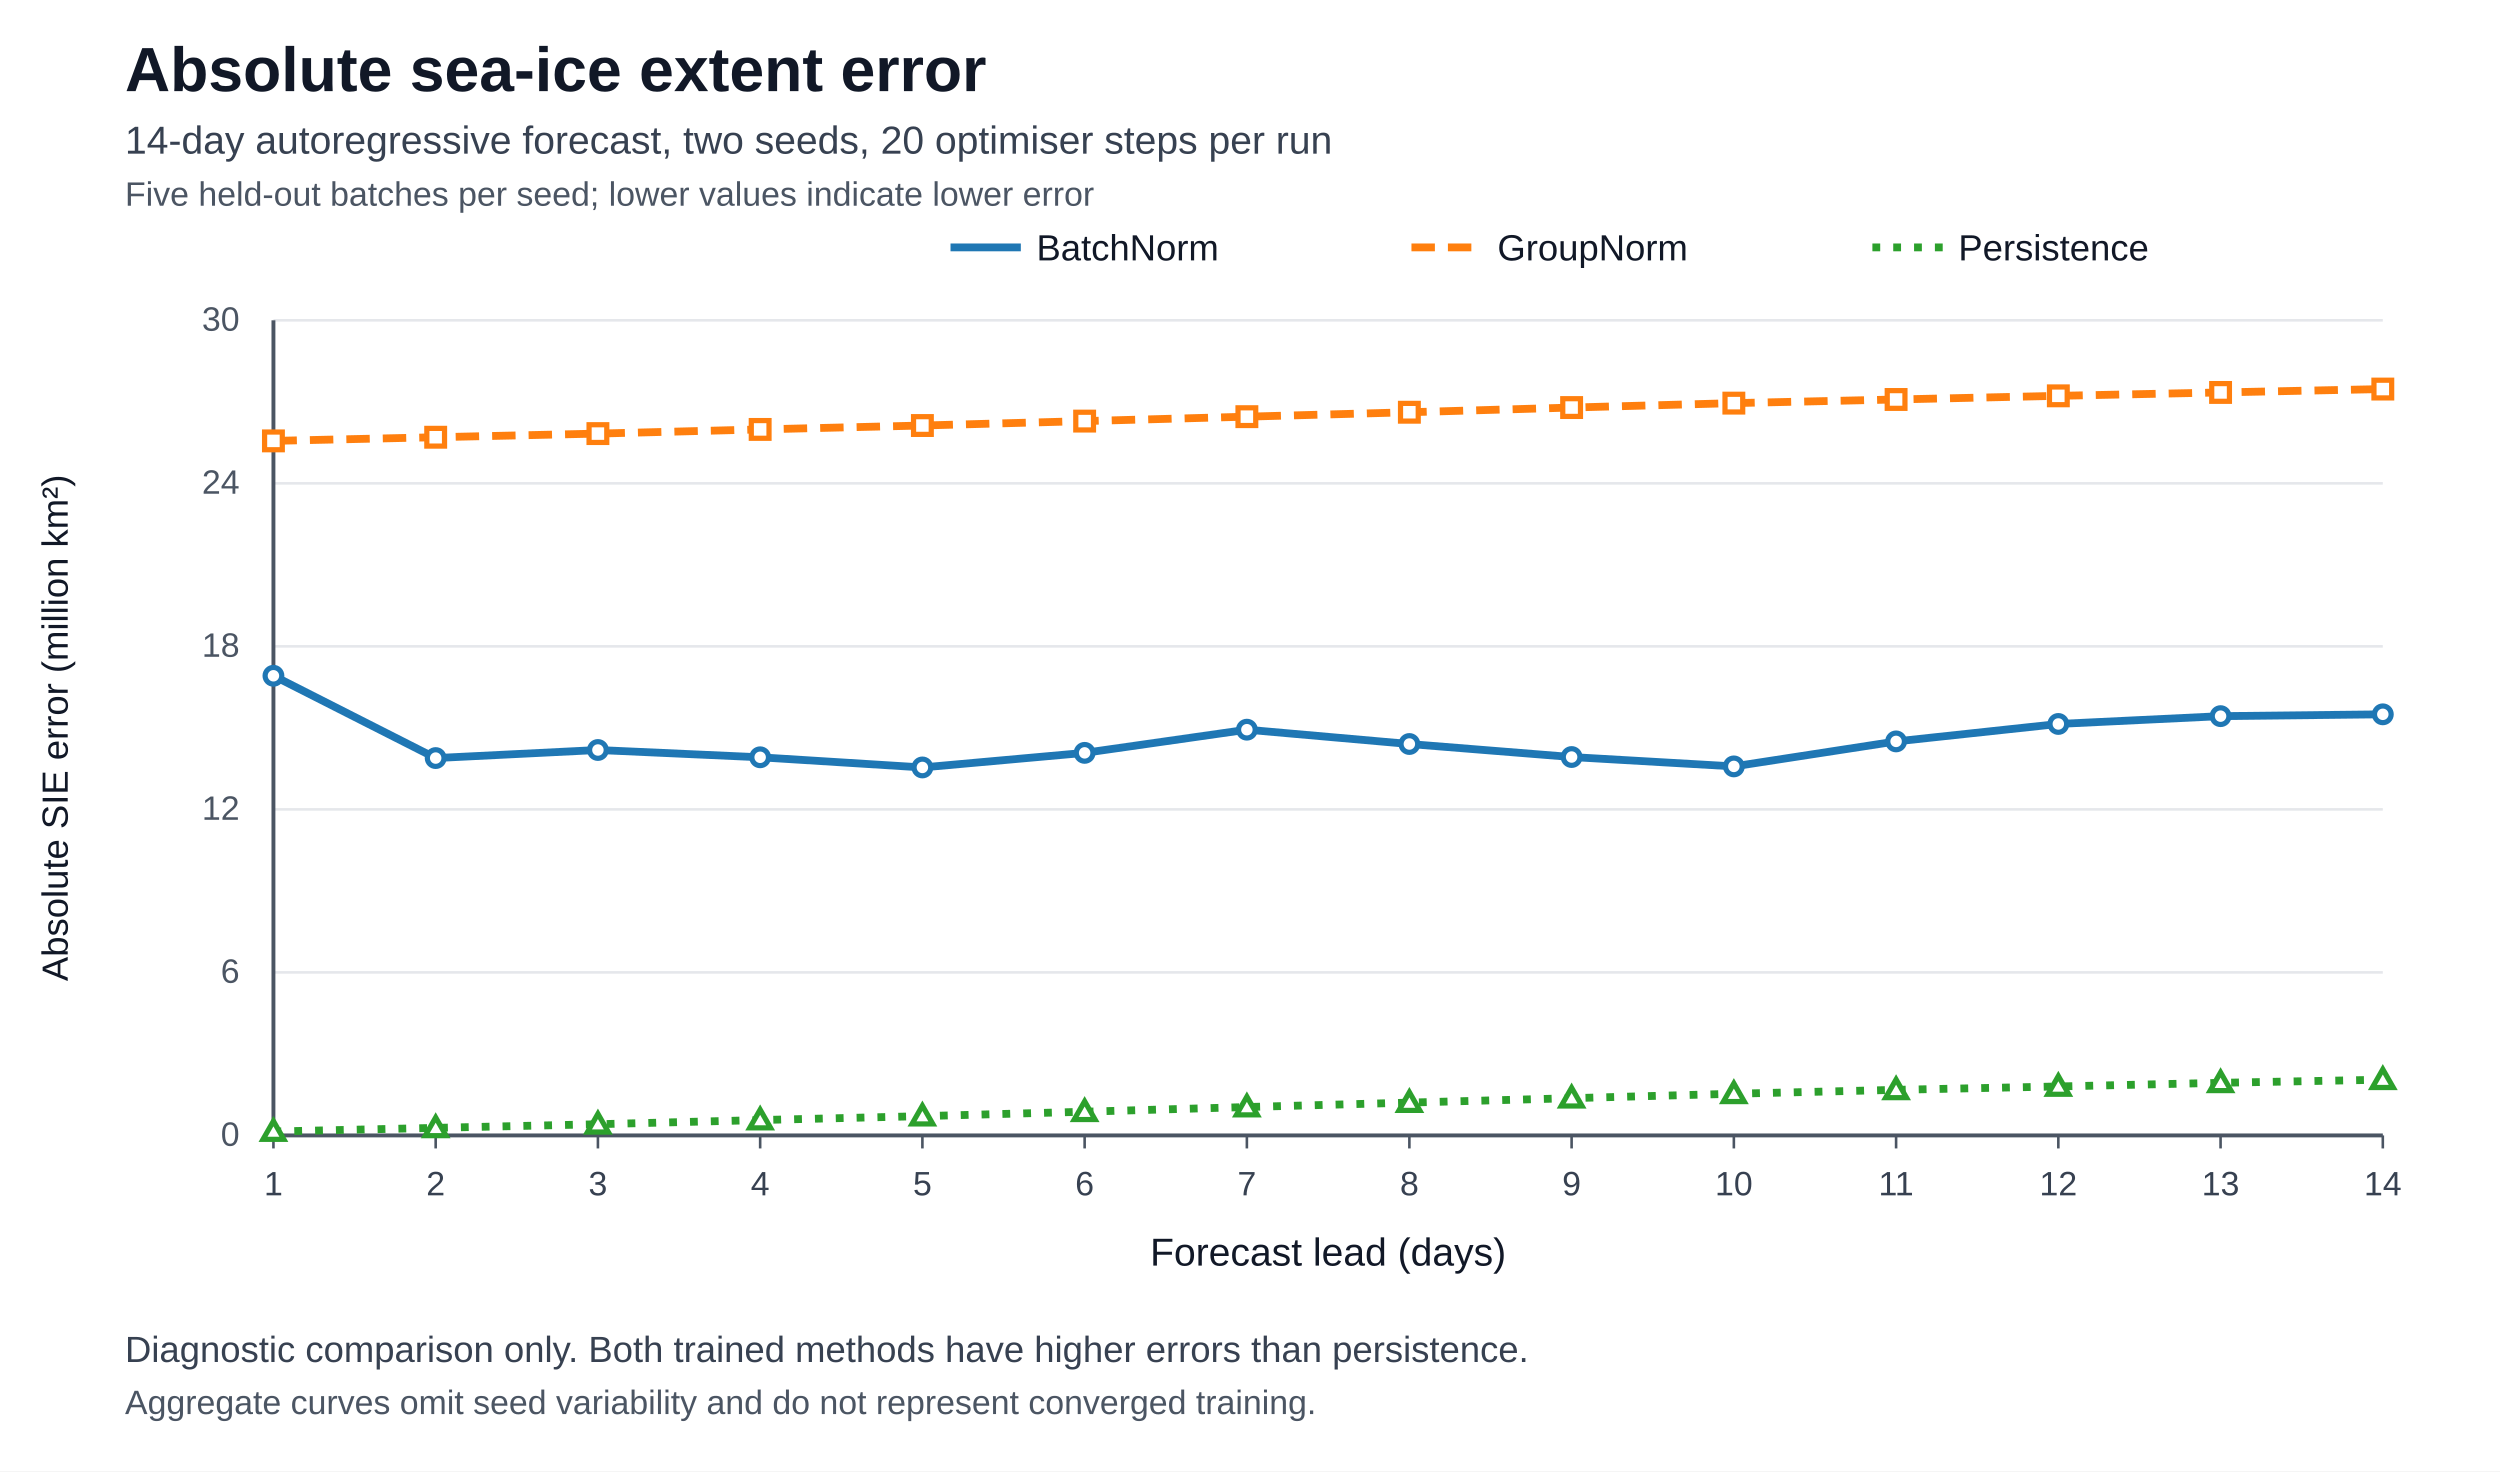
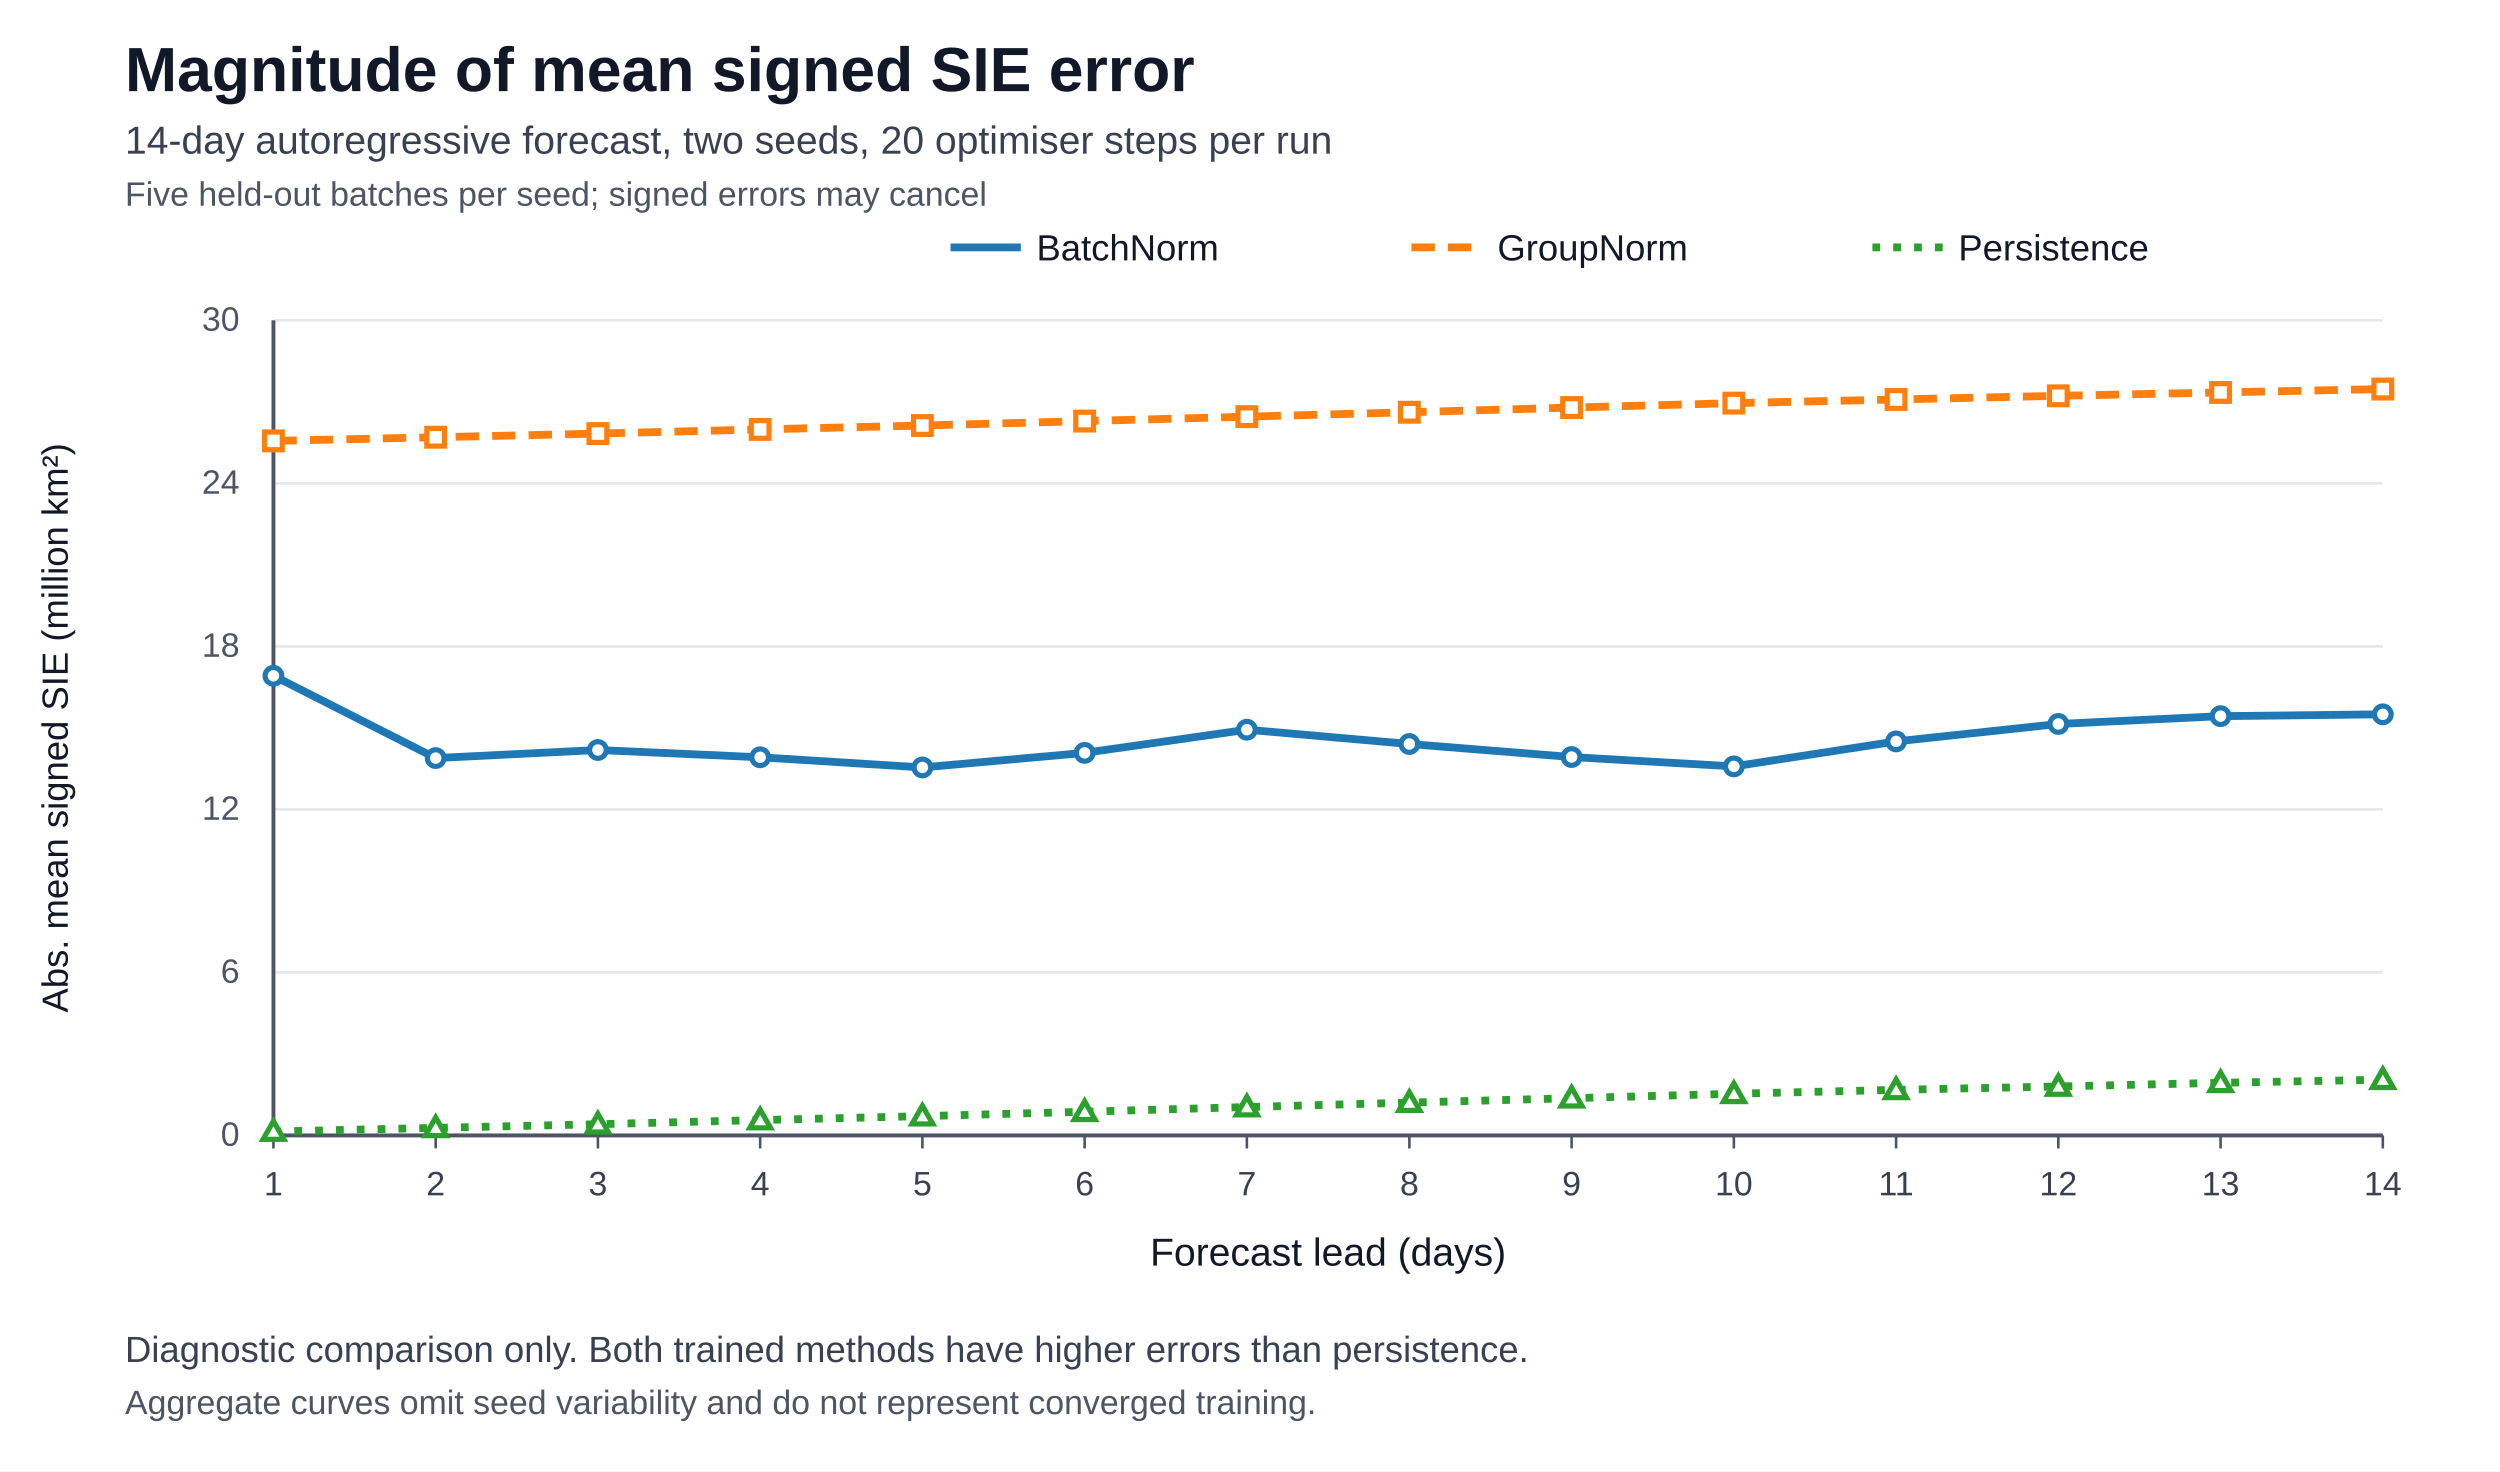
<svg xmlns="http://www.w3.org/2000/svg" width="960" height="565" viewBox="0 0 960 565" role="img" aria-labelledby="title desc">
  <rect width="960" height="565" fill="#ffffff" />
  <g font-family="Arial, Helvetica, sans-serif">
-     <text x="48" y="35" font-weight="bold" font-size="24" fill="#111827">Absolute sea-ice extent error</text>
+     <text x="48" y="35" font-weight="bold" font-size="24" fill="#111827">Magnitude of mean signed SIE error</text>
    <text x="48" y="59" fill="#374151" font-size="15">14-day autoregressive forecast, two seeds, 20 optimiser steps per run</text>
-     <text x="48" y="79" fill="#4b5563" font-size="13">Five held-out batches per seed; lower values indicate lower error</text>
+     <text x="48" y="79" fill="#4b5563" font-size="13">Five held-out batches per seed; signed errors may cancel</text>
    <line x1="105" y1="436.0" x2="915" y2="436.0" stroke="#e5e7eb" />
    <text x="92" y="440.0" fill="#4b5563" text-anchor="end" font-size="13">0</text>
    <line x1="105" y1="373.4" x2="915" y2="373.4" stroke="#e5e7eb" />
    <text x="92" y="377.4" fill="#4b5563" text-anchor="end" font-size="13">6</text>
    <line x1="105" y1="310.8" x2="915" y2="310.8" stroke="#e5e7eb" />
    <text x="92" y="314.8" fill="#4b5563" text-anchor="end" font-size="13">12</text>
    <line x1="105" y1="248.2" x2="915" y2="248.2" stroke="#e5e7eb" />
    <text x="92" y="252.2" fill="#4b5563" text-anchor="end" font-size="13">18</text>
    <line x1="105" y1="185.6" x2="915" y2="185.6" stroke="#e5e7eb" />
    <text x="92" y="189.6" fill="#4b5563" text-anchor="end" font-size="13">24</text>
    <line x1="105" y1="123.0" x2="915" y2="123.0" stroke="#e5e7eb" />
    <text x="92" y="127.0" fill="#4b5563" text-anchor="end" font-size="13">30</text>
    <path d="M105,123 V436 H915" stroke="#4b5563" stroke-width="1.5" fill="none" />
    <line x1="105.0" y1="436" x2="105.0" y2="441" stroke="#4b5563" />
    <text x="105.0" y="459" text-anchor="middle" fill="#374151" font-size="13">1</text>
    <line x1="167.3" y1="436" x2="167.3" y2="441" stroke="#4b5563" />
    <text x="167.3" y="459" text-anchor="middle" fill="#374151" font-size="13">2</text>
    <line x1="229.6" y1="436" x2="229.6" y2="441" stroke="#4b5563" />
    <text x="229.6" y="459" text-anchor="middle" fill="#374151" font-size="13">3</text>
    <line x1="291.9" y1="436" x2="291.9" y2="441" stroke="#4b5563" />
    <text x="291.9" y="459" text-anchor="middle" fill="#374151" font-size="13">4</text>
    <line x1="354.2" y1="436" x2="354.2" y2="441" stroke="#4b5563" />
    <text x="354.2" y="459" text-anchor="middle" fill="#374151" font-size="13">5</text>
    <line x1="416.5" y1="436" x2="416.5" y2="441" stroke="#4b5563" />
    <text x="416.5" y="459" text-anchor="middle" fill="#374151" font-size="13">6</text>
    <line x1="478.8" y1="436" x2="478.8" y2="441" stroke="#4b5563" />
    <text x="478.8" y="459" text-anchor="middle" fill="#374151" font-size="13">7</text>
    <line x1="541.2" y1="436" x2="541.2" y2="441" stroke="#4b5563" />
    <text x="541.2" y="459" text-anchor="middle" fill="#374151" font-size="13">8</text>
    <line x1="603.5" y1="436" x2="603.5" y2="441" stroke="#4b5563" />
    <text x="603.5" y="459" text-anchor="middle" fill="#374151" font-size="13">9</text>
    <line x1="665.8" y1="436" x2="665.8" y2="441" stroke="#4b5563" />
    <text x="665.8" y="459" text-anchor="middle" fill="#374151" font-size="13">10</text>
    <line x1="728.1" y1="436" x2="728.1" y2="441" stroke="#4b5563" />
    <text x="728.1" y="459" text-anchor="middle" fill="#374151" font-size="13">11</text>
    <line x1="790.4" y1="436" x2="790.4" y2="441" stroke="#4b5563" />
    <text x="790.4" y="459" text-anchor="middle" fill="#374151" font-size="13">12</text>
    <line x1="852.7" y1="436" x2="852.7" y2="441" stroke="#4b5563" />
    <text x="852.7" y="459" text-anchor="middle" fill="#374151" font-size="13">13</text>
    <line x1="915.0" y1="436" x2="915.0" y2="441" stroke="#4b5563" />
    <text x="915.0" y="459" text-anchor="middle" fill="#374151" font-size="13">14</text>
    <text x="510" y="486" text-anchor="middle" fill="#111827" font-size="15">Forecast lead (days)</text>
-     <text x="26" y="279.5" text-anchor="middle" fill="#111827" font-size="14" transform="rotate(-90 26 279.5)">Absolute SIE error (million km²)</text>
+     <text x="26" y="279.5" text-anchor="middle" fill="#111827" font-size="14" transform="rotate(-90 26 279.5)">Abs. mean signed SIE (million km²)</text>
    <path d="M105.0,259.5 L167.3,291.1 L229.6,288.0 L291.9,290.8 L354.2,294.7 L416.5,289.1 L478.8,280.2 L541.2,285.7 L603.5,290.7 L665.8,294.3 L728.1,284.7 L790.4,278.0 L852.7,275.0 L915.0,274.3" stroke="#1f77b4" stroke-width="3" fill="none" />
    <circle cx="105.0" cy="259.5" r="3.2" fill="#fff" stroke="#1f77b4" stroke-width="2" />
    <circle cx="167.3" cy="291.1" r="3.2" fill="#fff" stroke="#1f77b4" stroke-width="2" />
    <circle cx="229.6" cy="288.0" r="3.2" fill="#fff" stroke="#1f77b4" stroke-width="2" />
    <circle cx="291.9" cy="290.8" r="3.2" fill="#fff" stroke="#1f77b4" stroke-width="2" />
    <circle cx="354.2" cy="294.7" r="3.2" fill="#fff" stroke="#1f77b4" stroke-width="2" />
    <circle cx="416.5" cy="289.1" r="3.2" fill="#fff" stroke="#1f77b4" stroke-width="2" />
    <circle cx="478.8" cy="280.2" r="3.2" fill="#fff" stroke="#1f77b4" stroke-width="2" />
    <circle cx="541.2" cy="285.7" r="3.2" fill="#fff" stroke="#1f77b4" stroke-width="2" />
    <circle cx="603.5" cy="290.7" r="3.2" fill="#fff" stroke="#1f77b4" stroke-width="2" />
    <circle cx="665.8" cy="294.3" r="3.2" fill="#fff" stroke="#1f77b4" stroke-width="2" />
    <circle cx="728.1" cy="284.7" r="3.2" fill="#fff" stroke="#1f77b4" stroke-width="2" />
    <circle cx="790.4" cy="278.0" r="3.2" fill="#fff" stroke="#1f77b4" stroke-width="2" />
    <circle cx="852.7" cy="275.0" r="3.2" fill="#fff" stroke="#1f77b4" stroke-width="2" />
    <circle cx="915.0" cy="274.3" r="3.2" fill="#fff" stroke="#1f77b4" stroke-width="2" />
    <path d="M365,95 h27" stroke="#1f77b4" stroke-width="3" />
    <text x="398" y="100" font-size="14" fill="#111827">BatchNorm</text>
    <path d="M105.0,169.3 L167.3,167.9 L229.6,166.5 L291.9,164.9 L354.2,163.4 L416.5,161.7 L478.8,160.0 L541.2,158.3 L603.5,156.5 L665.8,154.8 L728.1,153.4 L790.4,152.0 L852.7,150.7 L915.0,149.4" stroke="#ff7f0e" stroke-width="3" fill="none" stroke-dasharray="9 5" />
    <rect x="101.6" y="165.9" width="6.8" height="6.8" fill="#fff" stroke="#ff7f0e" stroke-width="2" />
    <rect x="163.9" y="164.5" width="6.8" height="6.8" fill="#fff" stroke="#ff7f0e" stroke-width="2" />
    <rect x="226.2" y="163.1" width="6.8" height="6.8" fill="#fff" stroke="#ff7f0e" stroke-width="2" />
    <rect x="288.5" y="161.5" width="6.8" height="6.8" fill="#fff" stroke="#ff7f0e" stroke-width="2" />
    <rect x="350.8" y="160.0" width="6.8" height="6.8" fill="#fff" stroke="#ff7f0e" stroke-width="2" />
    <rect x="413.1" y="158.3" width="6.8" height="6.8" fill="#fff" stroke="#ff7f0e" stroke-width="2" />
    <rect x="475.4" y="156.6" width="6.8" height="6.8" fill="#fff" stroke="#ff7f0e" stroke-width="2" />
    <rect x="537.8" y="154.9" width="6.8" height="6.8" fill="#fff" stroke="#ff7f0e" stroke-width="2" />
    <rect x="600.1" y="153.1" width="6.8" height="6.8" fill="#fff" stroke="#ff7f0e" stroke-width="2" />
    <rect x="662.4" y="151.4" width="6.8" height="6.8" fill="#fff" stroke="#ff7f0e" stroke-width="2" />
    <rect x="724.7" y="150.0" width="6.8" height="6.8" fill="#fff" stroke="#ff7f0e" stroke-width="2" />
    <rect x="787.0" y="148.6" width="6.8" height="6.8" fill="#fff" stroke="#ff7f0e" stroke-width="2" />
    <rect x="849.3" y="147.3" width="6.8" height="6.8" fill="#fff" stroke="#ff7f0e" stroke-width="2" />
    <rect x="911.6" y="146.0" width="6.8" height="6.8" fill="#fff" stroke="#ff7f0e" stroke-width="2" />
    <path d="M542,95 h27" stroke="#ff7f0e" stroke-width="3" stroke-dasharray="9 5" />
    <text x="575" y="100" font-size="14" fill="#111827">GroupNorm</text>
    <path d="M105.0,434.5 L167.3,433.1 L229.6,431.7 L291.9,430.1 L354.2,428.6 L416.5,426.9 L478.8,425.1 L541.2,423.4 L603.5,421.7 L665.8,420.0 L728.1,418.5 L790.4,417.2 L852.7,415.8 L915.0,414.6" stroke="#2ca02c" stroke-width="3" fill="none" stroke-dasharray="3 5" />
    <path d="M105.0,430.5 l4,7 h-8 z" fill="#fff" stroke="#2ca02c" stroke-width="2" />
    <path d="M167.3,429.1 l4,7 h-8 z" fill="#fff" stroke="#2ca02c" stroke-width="2" />
    <path d="M229.6,427.7 l4,7 h-8 z" fill="#fff" stroke="#2ca02c" stroke-width="2" />
    <path d="M291.9,426.1 l4,7 h-8 z" fill="#fff" stroke="#2ca02c" stroke-width="2" />
    <path d="M354.2,424.6 l4,7 h-8 z" fill="#fff" stroke="#2ca02c" stroke-width="2" />
    <path d="M416.5,422.9 l4,7 h-8 z" fill="#fff" stroke="#2ca02c" stroke-width="2" />
    <path d="M478.8,421.1 l4,7 h-8 z" fill="#fff" stroke="#2ca02c" stroke-width="2" />
    <path d="M541.2,419.4 l4,7 h-8 z" fill="#fff" stroke="#2ca02c" stroke-width="2" />
    <path d="M603.5,417.7 l4,7 h-8 z" fill="#fff" stroke="#2ca02c" stroke-width="2" />
    <path d="M665.8,416.0 l4,7 h-8 z" fill="#fff" stroke="#2ca02c" stroke-width="2" />
    <path d="M728.1,414.5 l4,7 h-8 z" fill="#fff" stroke="#2ca02c" stroke-width="2" />
    <path d="M790.4,413.2 l4,7 h-8 z" fill="#fff" stroke="#2ca02c" stroke-width="2" />
    <path d="M852.7,411.8 l4,7 h-8 z" fill="#fff" stroke="#2ca02c" stroke-width="2" />
    <path d="M915.0,410.6 l4,7 h-8 z" fill="#fff" stroke="#2ca02c" stroke-width="2" />
    <path d="M719,95 h27" stroke="#2ca02c" stroke-width="3" stroke-dasharray="3 5" />
    <text x="752" y="100" font-size="14" fill="#111827">Persistence</text>
    <text x="48" y="523" font-size="14" fill="#374151">Diagnostic comparison only. Both trained methods have higher errors than persistence.</text>
    <text x="48" y="543" font-size="13" fill="#4b5563">Aggregate curves omit seed variability and do not represent converged training.</text>
  </g>
</svg>
